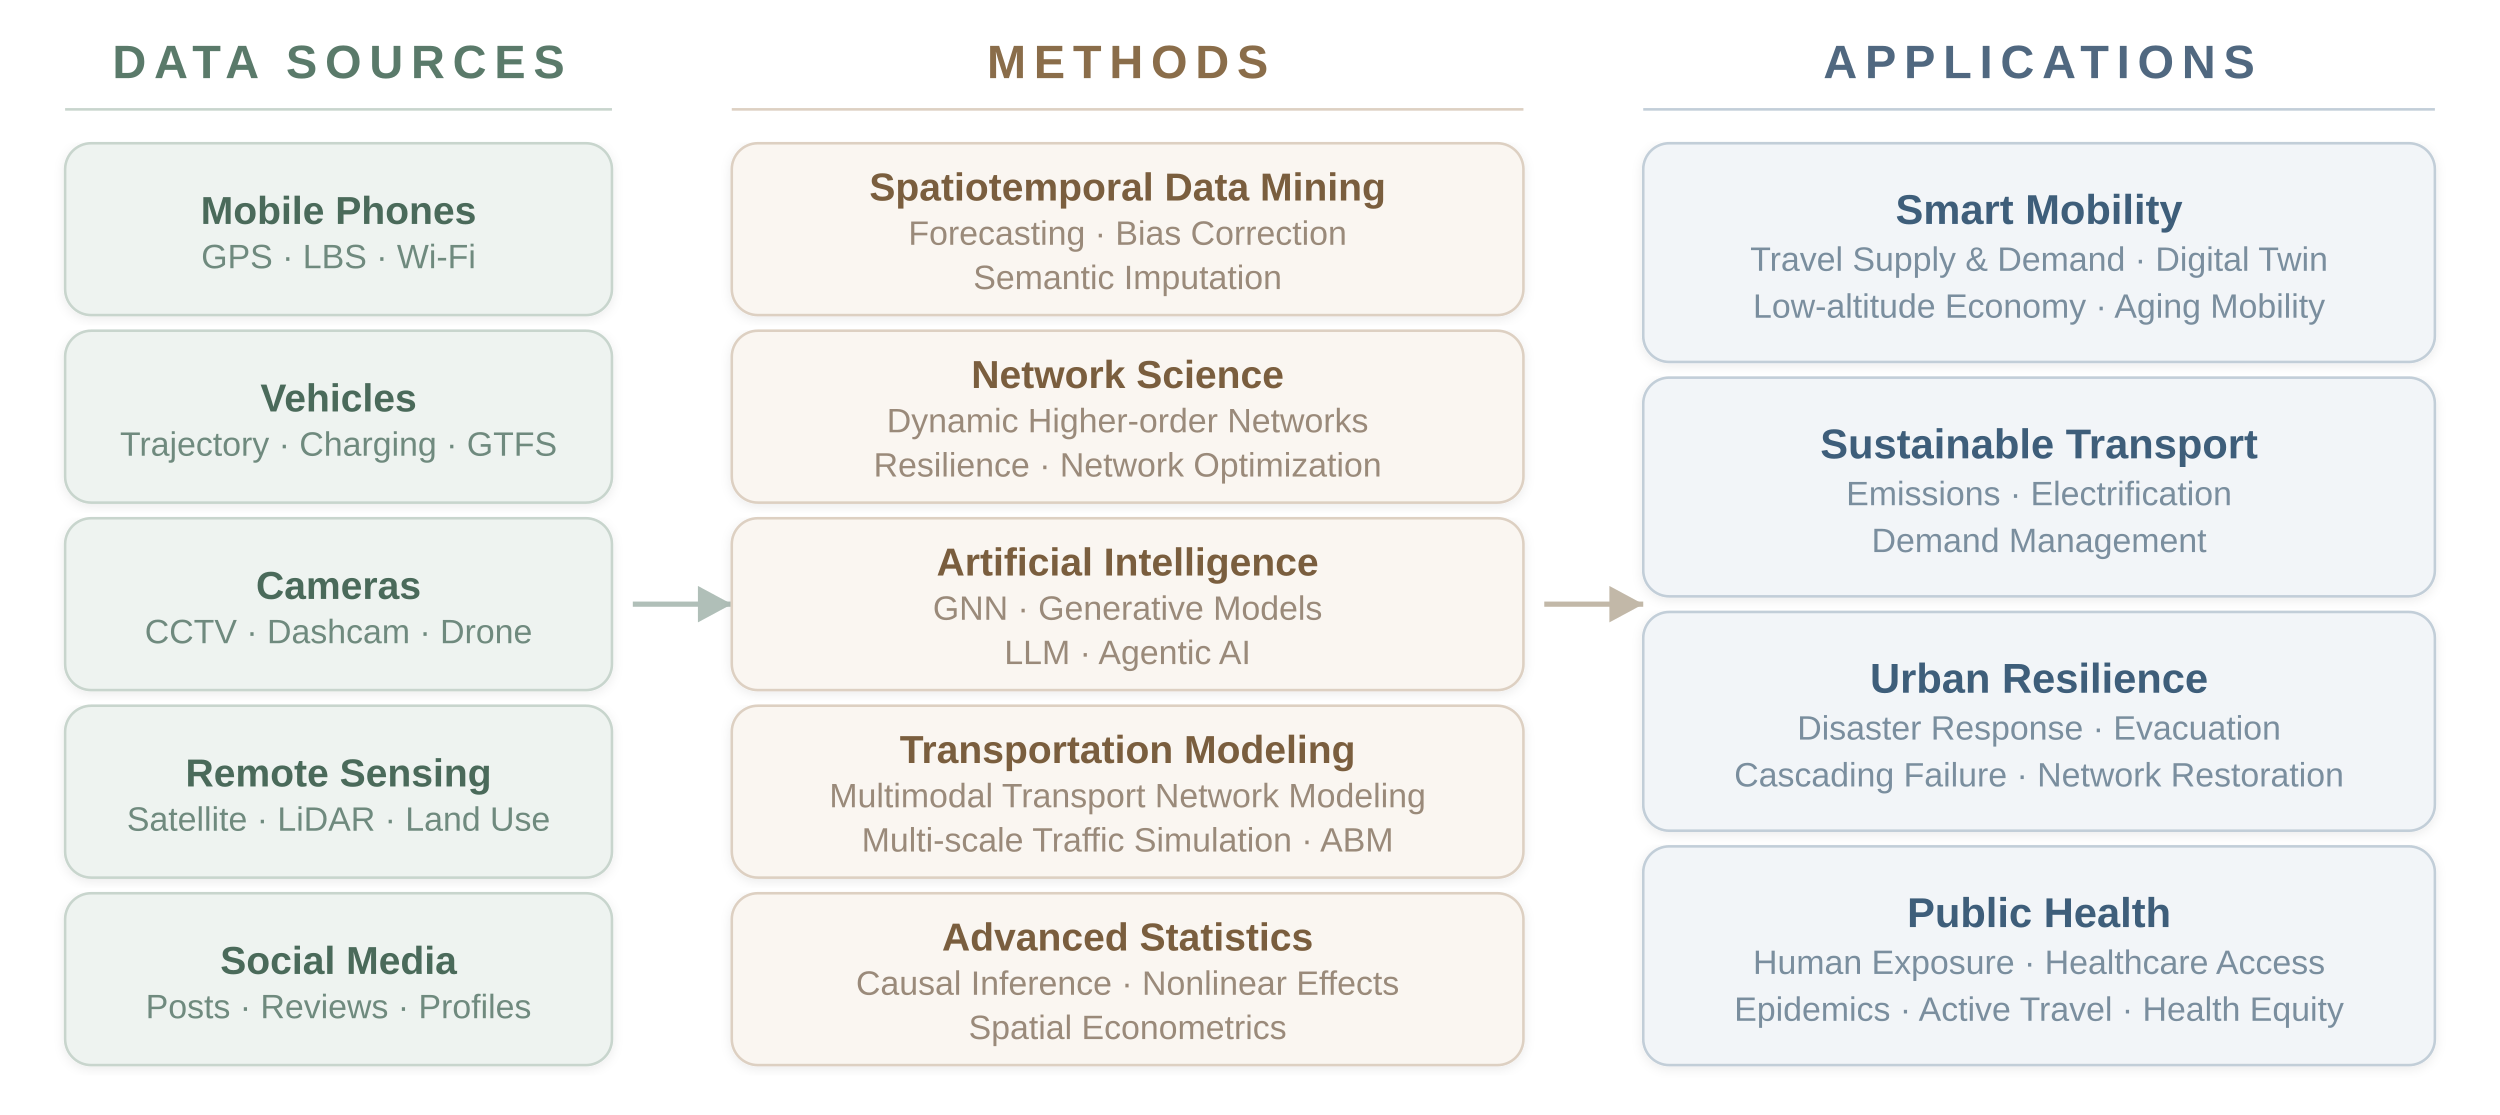
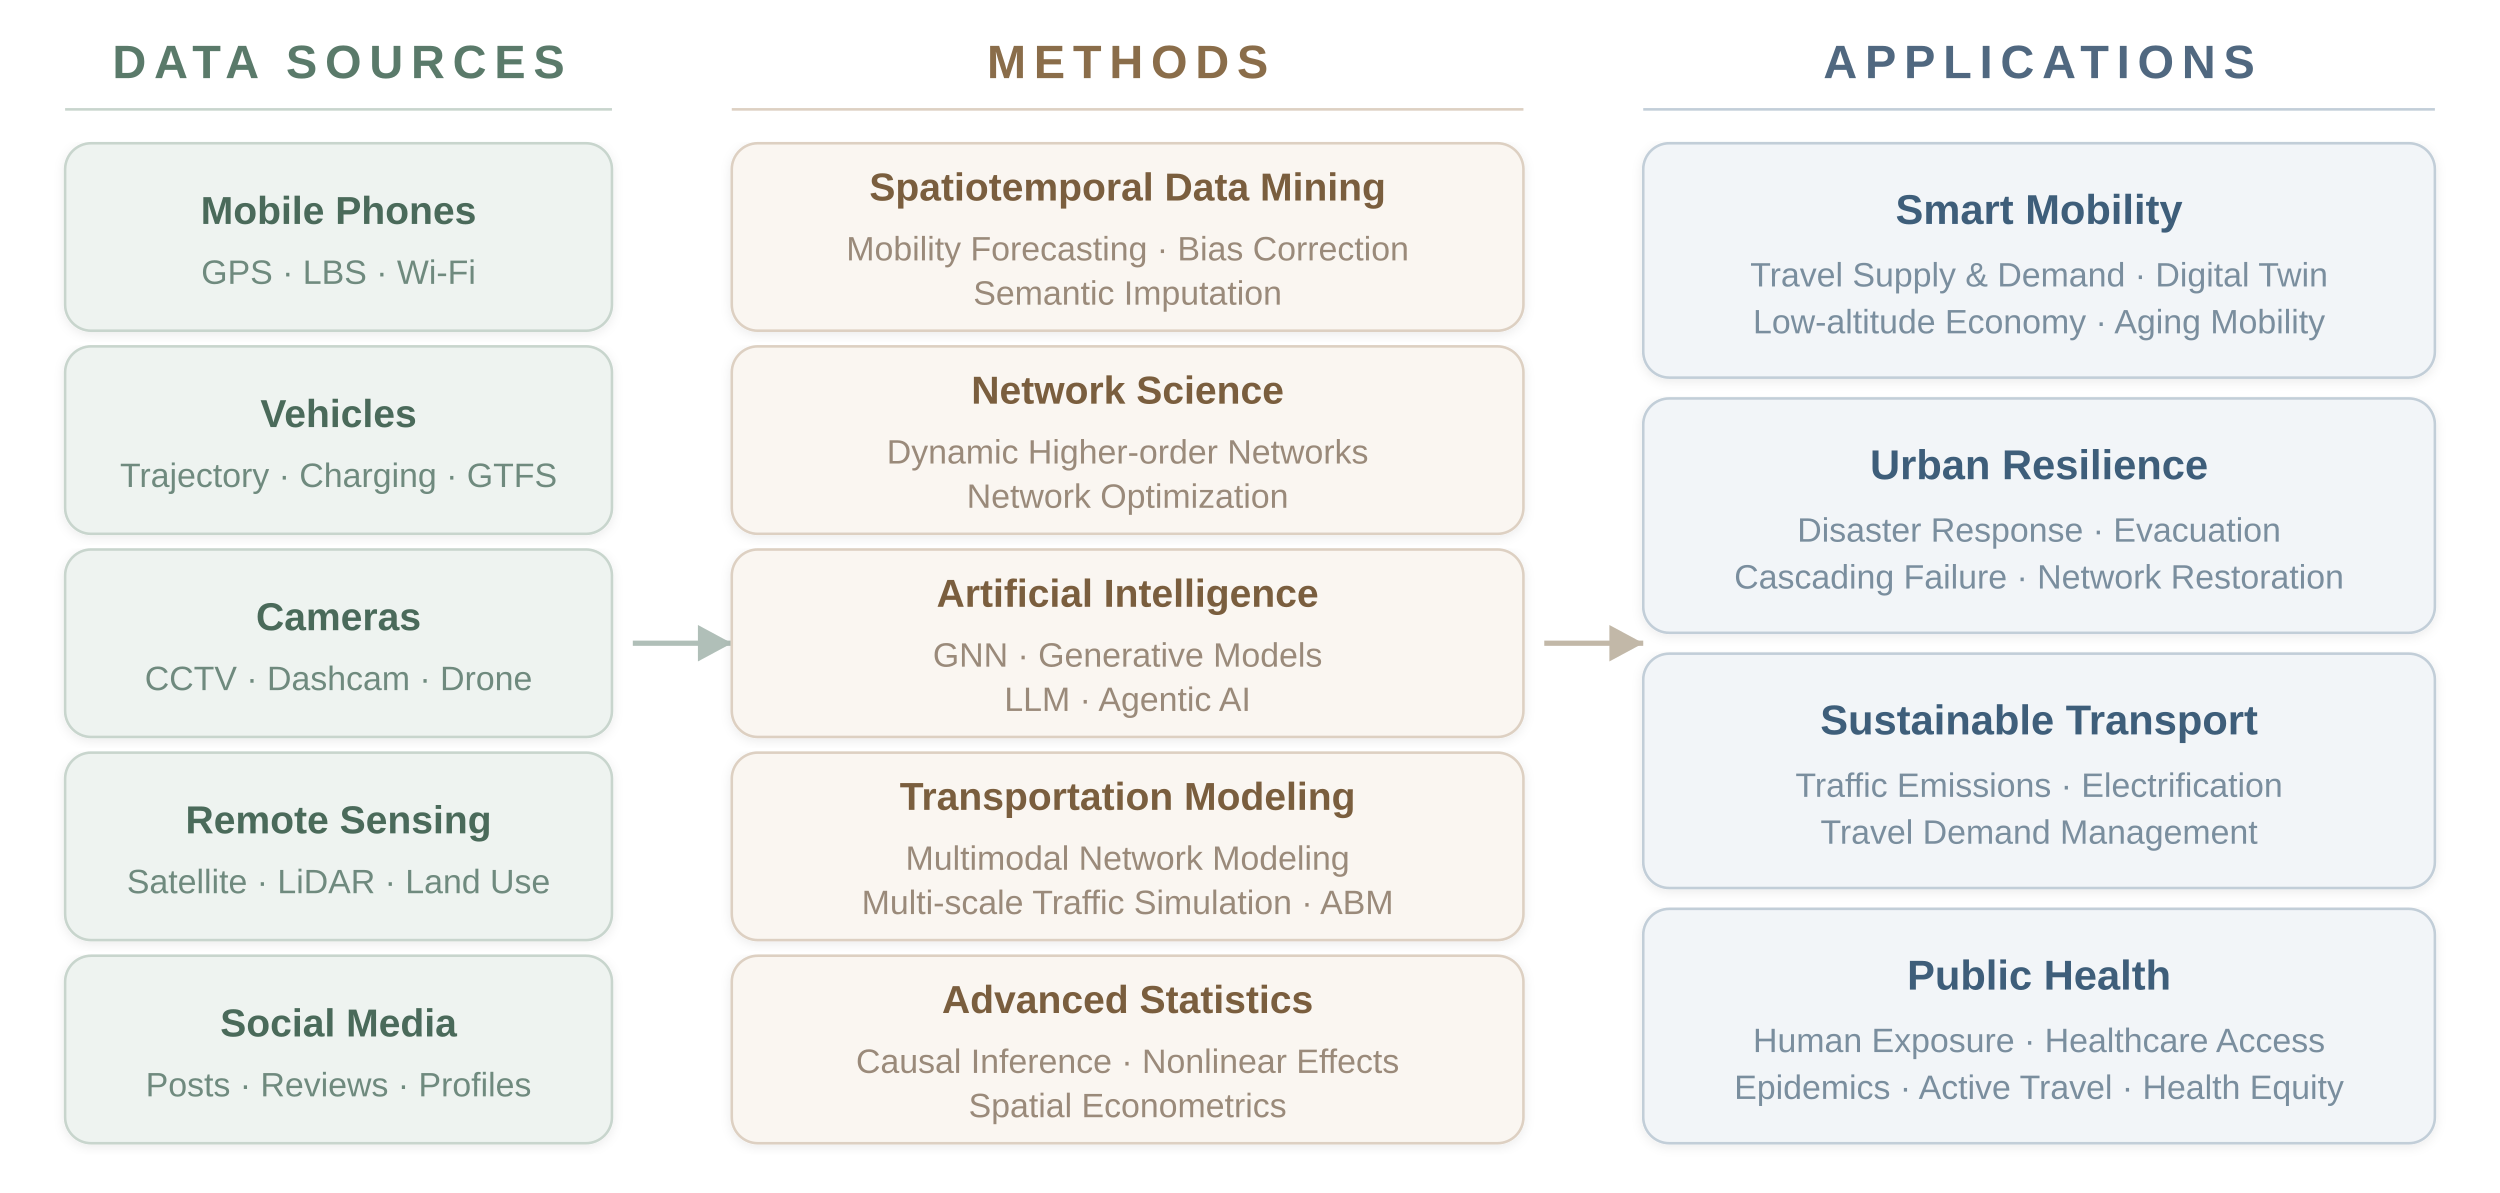
- <svg xmlns="http://www.w3.org/2000/svg" viewBox="0 0 960 428" font-family="'Segoe UI', 'Helvetica Neue', Arial, sans-serif">
+ <svg xmlns="http://www.w3.org/2000/svg" viewBox="0 0 960 458" font-family="'Segoe UI', 'Helvetica Neue', Arial, sans-serif">
  <defs>
    <filter id="s" x="-2%" y="-2%" width="104%" height="108%">
      <feDropShadow dx="0" dy="1" stdDeviation="2" flood-opacity="0.08" />
    </filter>
  </defs>
  <text x="130" y="30" text-anchor="middle" fill="#5a7a6a" font-size="18" font-weight="700" letter-spacing="3">DATA SOURCES</text>
  <line x1="25" y1="42" x2="235" y2="42" stroke="#c8d5cd" stroke-width="1" />
-   <rect x="25" y="55" width="210" height="66" rx="10" fill="#eef3f0" stroke="#c8d5cd" stroke-width="1" filter="url(#s)" />
+   <rect x="25" y="55" width="210" height="72" rx="10" fill="#eef3f0" stroke="#c8d5cd" stroke-width="1" filter="url(#s)" />
  <text x="130" y="86" text-anchor="middle" fill="#4a6a5a" font-size="15" font-weight="700">Mobile Phones</text>
-   <text x="130" y="103" text-anchor="middle" fill="#6f8a7e" font-size="13">GPS · LBS · Wi-Fi</text>
-   <rect x="25" y="127" width="210" height="66" rx="10" fill="#eef3f0" stroke="#c8d5cd" stroke-width="1" filter="url(#s)" />
-   <text x="130" y="158" text-anchor="middle" fill="#4a6a5a" font-size="15" font-weight="700">Vehicles</text>
-   <text x="130" y="175" text-anchor="middle" fill="#6f8a7e" font-size="13">Trajectory · Charging · GTFS</text>
-   <rect x="25" y="199" width="210" height="66" rx="10" fill="#eef3f0" stroke="#c8d5cd" stroke-width="1" filter="url(#s)" />
-   <text x="130" y="230" text-anchor="middle" fill="#4a6a5a" font-size="15" font-weight="700">Cameras</text>
-   <text x="130" y="247" text-anchor="middle" fill="#6f8a7e" font-size="13">CCTV · Dashcam · Drone</text>
-   <rect x="25" y="271" width="210" height="66" rx="10" fill="#eef3f0" stroke="#c8d5cd" stroke-width="1" filter="url(#s)" />
-   <text x="130" y="302" text-anchor="middle" fill="#4a6a5a" font-size="15" font-weight="700">Remote Sensing</text>
-   <text x="130" y="319" text-anchor="middle" fill="#6f8a7e" font-size="13">Satellite · LiDAR · Land Use</text>
-   <rect x="25" y="343" width="210" height="66" rx="10" fill="#eef3f0" stroke="#c8d5cd" stroke-width="1" filter="url(#s)" />
-   <text x="130" y="374" text-anchor="middle" fill="#4a6a5a" font-size="15" font-weight="700">Social Media</text>
-   <text x="130" y="391" text-anchor="middle" fill="#6f8a7e" font-size="13">Posts · Reviews · Profiles</text>
-   <line x1="243" y1="232" x2="281" y2="232" stroke="#b0bfb8" stroke-width="2" />
-   <polygon points="268,225 281,232 268,239" fill="#b0bfb8" />
+   <text x="130" y="109" text-anchor="middle" fill="#6f8a7e" font-size="13">GPS · LBS · Wi-Fi</text>
+   <rect x="25" y="133" width="210" height="72" rx="10" fill="#eef3f0" stroke="#c8d5cd" stroke-width="1" filter="url(#s)" />
+   <text x="130" y="164" text-anchor="middle" fill="#4a6a5a" font-size="15" font-weight="700">Vehicles</text>
+   <text x="130" y="187" text-anchor="middle" fill="#6f8a7e" font-size="13">Trajectory · Charging · GTFS</text>
+   <rect x="25" y="211" width="210" height="72" rx="10" fill="#eef3f0" stroke="#c8d5cd" stroke-width="1" filter="url(#s)" />
+   <text x="130" y="242" text-anchor="middle" fill="#4a6a5a" font-size="15" font-weight="700">Cameras</text>
+   <text x="130" y="265" text-anchor="middle" fill="#6f8a7e" font-size="13">CCTV · Dashcam · Drone</text>
+   <rect x="25" y="289" width="210" height="72" rx="10" fill="#eef3f0" stroke="#c8d5cd" stroke-width="1" filter="url(#s)" />
+   <text x="130" y="320" text-anchor="middle" fill="#4a6a5a" font-size="15" font-weight="700">Remote Sensing</text>
+   <text x="130" y="343" text-anchor="middle" fill="#6f8a7e" font-size="13">Satellite · LiDAR · Land Use</text>
+   <rect x="25" y="367" width="210" height="72" rx="10" fill="#eef3f0" stroke="#c8d5cd" stroke-width="1" filter="url(#s)" />
+   <text x="130" y="398" text-anchor="middle" fill="#4a6a5a" font-size="15" font-weight="700">Social Media</text>
+   <text x="130" y="421" text-anchor="middle" fill="#6f8a7e" font-size="13">Posts · Reviews · Profiles</text>
+   <line x1="243" y1="247" x2="281" y2="247" stroke="#b0bfb8" stroke-width="2" />
+   <polygon points="268,240 281,247 268,254" fill="#b0bfb8" />
  <text x="433" y="30" text-anchor="middle" fill="#8a6d4a" font-size="18" font-weight="700" letter-spacing="3">METHODS</text>
  <line x1="281" y1="42" x2="585" y2="42" stroke="#ddd0c2" stroke-width="1" />
-   <rect x="281" y="55" width="304" height="66" rx="10" fill="#faf6f1" stroke="#ddd0c2" stroke-width="1" filter="url(#s)" />
+   <rect x="281" y="55" width="304" height="72" rx="10" fill="#faf6f1" stroke="#ddd0c2" stroke-width="1" filter="url(#s)" />
  <text x="433" y="77" text-anchor="middle" fill="#7a5e3e" font-size="15" font-weight="700">Spatiotemporal Data Mining</text>
-   <text x="433" y="94" text-anchor="middle" fill="#9a8a7a" font-size="13">Forecasting · Bias Correction</text>
-   <text x="433" y="111" text-anchor="middle" fill="#9a8a7a" font-size="13">Semantic Imputation</text>
-   <rect x="281" y="127" width="304" height="66" rx="10" fill="#faf6f1" stroke="#ddd0c2" stroke-width="1" filter="url(#s)" />
-   <text x="433" y="149" text-anchor="middle" fill="#7a5e3e" font-size="15" font-weight="700">Network Science</text>
-   <text x="433" y="166" text-anchor="middle" fill="#9a8a7a" font-size="13">Dynamic Higher-order Networks</text>
-   <text x="433" y="183" text-anchor="middle" fill="#9a8a7a" font-size="13">Resilience · Network Optimization</text>
-   <rect x="281" y="199" width="304" height="66" rx="10" fill="#faf6f1" stroke="#ddd0c2" stroke-width="1" filter="url(#s)" />
-   <text x="433" y="221" text-anchor="middle" fill="#7a5e3e" font-size="15" font-weight="700">Artificial Intelligence</text>
-   <text x="433" y="238" text-anchor="middle" fill="#9a8a7a" font-size="13">GNN · Generative Models</text>
-   <text x="433" y="255" text-anchor="middle" fill="#9a8a7a" font-size="13">LLM · Agentic AI</text>
-   <rect x="281" y="271" width="304" height="66" rx="10" fill="#faf6f1" stroke="#ddd0c2" stroke-width="1" filter="url(#s)" />
-   <text x="433" y="293" text-anchor="middle" fill="#7a5e3e" font-size="15" font-weight="700">Transportation Modeling</text>
-   <text x="433" y="310" text-anchor="middle" fill="#9a8a7a" font-size="13">Multimodal Transport Network Modeling</text>
-   <text x="433" y="327" text-anchor="middle" fill="#9a8a7a" font-size="13">Multi-scale Traffic Simulation · ABM</text>
-   <rect x="281" y="343" width="304" height="66" rx="10" fill="#faf6f1" stroke="#ddd0c2" stroke-width="1" filter="url(#s)" />
-   <text x="433" y="365" text-anchor="middle" fill="#7a5e3e" font-size="15" font-weight="700">Advanced Statistics</text>
-   <text x="433" y="382" text-anchor="middle" fill="#9a8a7a" font-size="13">Causal Inference · Nonlinear Effects</text>
-   <text x="433" y="399" text-anchor="middle" fill="#9a8a7a" font-size="13">Spatial Econometrics</text>
-   <line x1="593" y1="232" x2="631" y2="232" stroke="#c2b8a8" stroke-width="2" />
-   <polygon points="618,225 631,232 618,239" fill="#c2b8a8" />
+   <text x="433" y="100" text-anchor="middle" fill="#9a8a7a" font-size="13">Mobility Forecasting · Bias Correction</text>
+   <text x="433" y="117" text-anchor="middle" fill="#9a8a7a" font-size="13">Semantic Imputation</text>
+   <rect x="281" y="133" width="304" height="72" rx="10" fill="#faf6f1" stroke="#ddd0c2" stroke-width="1" filter="url(#s)" />
+   <text x="433" y="155" text-anchor="middle" fill="#7a5e3e" font-size="15" font-weight="700">Network Science</text>
+   <text x="433" y="178" text-anchor="middle" fill="#9a8a7a" font-size="13">Dynamic Higher-order Networks</text>
+   <text x="433" y="195" text-anchor="middle" fill="#9a8a7a" font-size="13">Network Optimization</text>
+   <rect x="281" y="211" width="304" height="72" rx="10" fill="#faf6f1" stroke="#ddd0c2" stroke-width="1" filter="url(#s)" />
+   <text x="433" y="233" text-anchor="middle" fill="#7a5e3e" font-size="15" font-weight="700">Artificial Intelligence</text>
+   <text x="433" y="256" text-anchor="middle" fill="#9a8a7a" font-size="13">GNN · Generative Models</text>
+   <text x="433" y="273" text-anchor="middle" fill="#9a8a7a" font-size="13">LLM · Agentic AI</text>
+   <rect x="281" y="289" width="304" height="72" rx="10" fill="#faf6f1" stroke="#ddd0c2" stroke-width="1" filter="url(#s)" />
+   <text x="433" y="311" text-anchor="middle" fill="#7a5e3e" font-size="15" font-weight="700">Transportation Modeling</text>
+   <text x="433" y="334" text-anchor="middle" fill="#9a8a7a" font-size="13">Multimodal Network Modeling</text>
+   <text x="433" y="351" text-anchor="middle" fill="#9a8a7a" font-size="13">Multi-scale Traffic Simulation · ABM</text>
+   <rect x="281" y="367" width="304" height="72" rx="10" fill="#faf6f1" stroke="#ddd0c2" stroke-width="1" filter="url(#s)" />
+   <text x="433" y="389" text-anchor="middle" fill="#7a5e3e" font-size="15" font-weight="700">Advanced Statistics</text>
+   <text x="433" y="412" text-anchor="middle" fill="#9a8a7a" font-size="13">Causal Inference · Nonlinear Effects</text>
+   <text x="433" y="429" text-anchor="middle" fill="#9a8a7a" font-size="13">Spatial Econometrics</text>
+   <line x1="593" y1="247" x2="631" y2="247" stroke="#c2b8a8" stroke-width="2" />
+   <polygon points="618,240 631,247 618,254" fill="#c2b8a8" />
  <text x="783" y="30" text-anchor="middle" fill="#506880" font-size="18" font-weight="700" letter-spacing="3">APPLICATIONS</text>
  <line x1="631" y1="42" x2="935" y2="42" stroke="#c2ced8" stroke-width="1" />
-   <rect x="631" y="55" width="304" height="84" rx="10" fill="#f2f5f8" stroke="#c2ced8" stroke-width="1" filter="url(#s)" />
+   <rect x="631" y="55" width="304" height="90" rx="10" fill="#f2f5f8" stroke="#c2ced8" stroke-width="1" filter="url(#s)" />
  <text x="783" y="86" text-anchor="middle" fill="#3e5e7a" font-size="16" font-weight="700">Smart Mobility</text>
-   <text x="783" y="104" text-anchor="middle" fill="#7a8e9e" font-size="13">Travel Supply &amp; Demand · Digital Twin</text>
-   <text x="783" y="122" text-anchor="middle" fill="#7a8e9e" font-size="13">Low-altitude Economy · Aging Mobility</text>
-   <rect x="631" y="145" width="304" height="84" rx="10" fill="#f2f5f8" stroke="#c2ced8" stroke-width="1" filter="url(#s)" />
-   <text x="783" y="176" text-anchor="middle" fill="#3e5e7a" font-size="16" font-weight="700">Sustainable Transport</text>
-   <text x="783" y="194" text-anchor="middle" fill="#7a8e9e" font-size="13">Emissions · Electrification</text>
-   <text x="783" y="212" text-anchor="middle" fill="#7a8e9e" font-size="13">Demand Management</text>
-   <rect x="631" y="235" width="304" height="84" rx="10" fill="#f2f5f8" stroke="#c2ced8" stroke-width="1" filter="url(#s)" />
-   <text x="783" y="266" text-anchor="middle" fill="#3e5e7a" font-size="16" font-weight="700">Urban Resilience</text>
-   <text x="783" y="284" text-anchor="middle" fill="#7a8e9e" font-size="13">Disaster Response · Evacuation</text>
-   <text x="783" y="302" text-anchor="middle" fill="#7a8e9e" font-size="13">Cascading Failure · Network Restoration</text>
-   <rect x="631" y="325" width="304" height="84" rx="10" fill="#f2f5f8" stroke="#c2ced8" stroke-width="1" filter="url(#s)" />
-   <text x="783" y="356" text-anchor="middle" fill="#3e5e7a" font-size="16" font-weight="700">Public Health</text>
-   <text x="783" y="374" text-anchor="middle" fill="#7a8e9e" font-size="13">Human Exposure · Healthcare Access</text>
-   <text x="783" y="392" text-anchor="middle" fill="#7a8e9e" font-size="13">Epidemics · Active Travel · Health Equity</text>
+   <text x="783" y="110" text-anchor="middle" fill="#7a8e9e" font-size="13">Travel Supply &amp; Demand · Digital Twin</text>
+   <text x="783" y="128" text-anchor="middle" fill="#7a8e9e" font-size="13">Low-altitude Economy · Aging Mobility</text>
+   <rect x="631" y="153" width="304" height="90" rx="10" fill="#f2f5f8" stroke="#c2ced8" stroke-width="1" filter="url(#s)" />
+   <text x="783" y="184" text-anchor="middle" fill="#3e5e7a" font-size="16" font-weight="700">Urban Resilience</text>
+   <text x="783" y="208" text-anchor="middle" fill="#7a8e9e" font-size="13">Disaster Response · Evacuation</text>
+   <text x="783" y="226" text-anchor="middle" fill="#7a8e9e" font-size="13">Cascading Failure · Network Restoration</text>
+   <rect x="631" y="251" width="304" height="90" rx="10" fill="#f2f5f8" stroke="#c2ced8" stroke-width="1" filter="url(#s)" />
+   <text x="783" y="282" text-anchor="middle" fill="#3e5e7a" font-size="16" font-weight="700">Sustainable Transport</text>
+   <text x="783" y="306" text-anchor="middle" fill="#7a8e9e" font-size="13">Traffic Emissions · Electrification</text>
+   <text x="783" y="324" text-anchor="middle" fill="#7a8e9e" font-size="13">Travel Demand Management</text>
+   <rect x="631" y="349" width="304" height="90" rx="10" fill="#f2f5f8" stroke="#c2ced8" stroke-width="1" filter="url(#s)" />
+   <text x="783" y="380" text-anchor="middle" fill="#3e5e7a" font-size="16" font-weight="700">Public Health</text>
+   <text x="783" y="404" text-anchor="middle" fill="#7a8e9e" font-size="13">Human Exposure · Healthcare Access</text>
+   <text x="783" y="422" text-anchor="middle" fill="#7a8e9e" font-size="13">Epidemics · Active Travel · Health Equity</text>
</svg>
